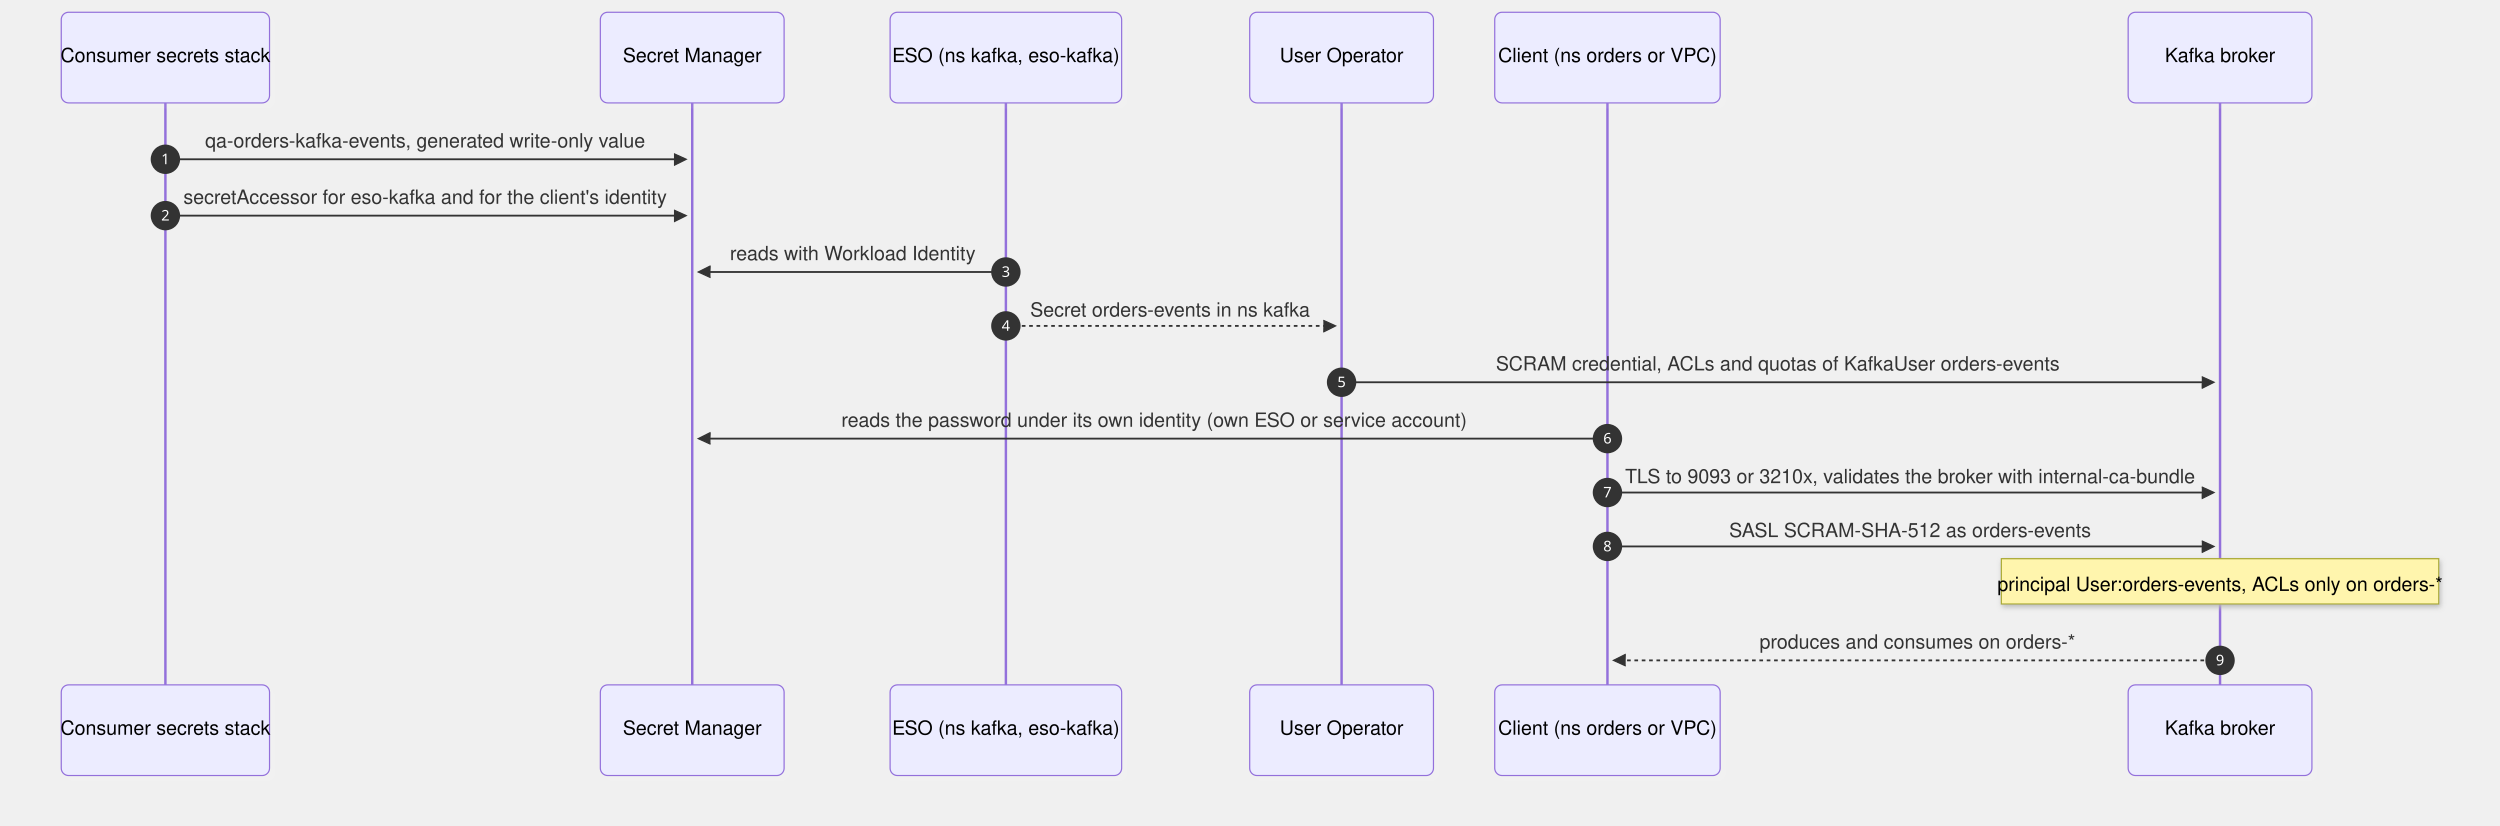
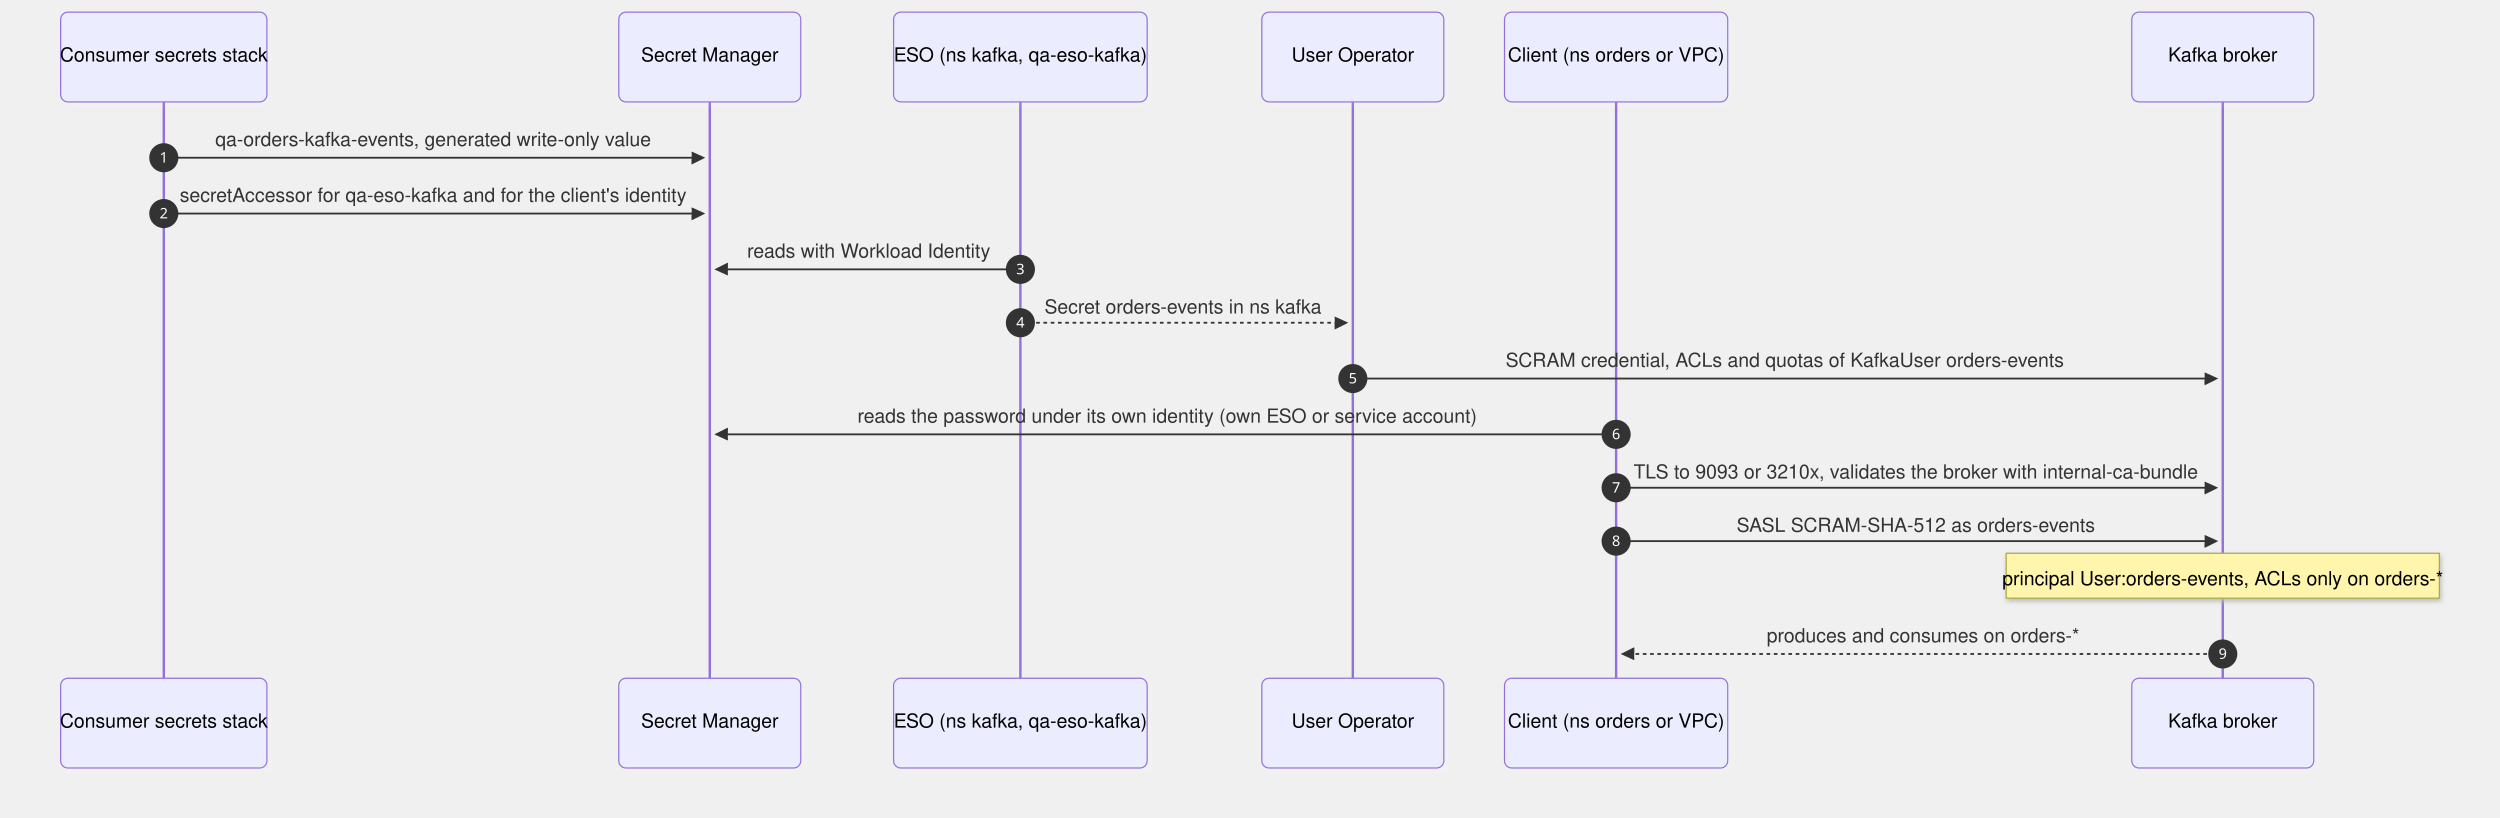
- <svg xmlns="http://www.w3.org/2000/svg" id="my-svg" width="100%" style="max-width: 2040.5px; background-color: white;" viewBox="-50 -10 2040.5 674" role="graphics-document document" aria-roledescription="sequence">
+ <svg xmlns="http://www.w3.org/2000/svg" id="my-svg" width="100%" style="max-width: 2060.5px; background-color: white;" viewBox="-50 -10 2060.5 674" role="graphics-document document" aria-roledescription="sequence">
  <g>
-     <rect x="1687" y="549" fill="#eaeaea" stroke="#666" width="150" height="74" name="K" rx="6" ry="6" class="actor actor-bottom" data-look="neo" filter="url(#my-svg-drop-shadow)" />
-     <text x="1762" y="586" dominant-baseline="central" alignment-baseline="central" class="actor actor-box" style="text-anchor: middle; font-size: 16px; font-weight: 400;">
-       <tspan x="1762" dy="0">Kafka broker</tspan>
+     <rect x="1707" y="549" fill="#eaeaea" stroke="#666" width="150" height="74" name="K" rx="6" ry="6" class="actor actor-bottom" data-look="neo" filter="url(#my-svg-drop-shadow)" />
+     <text x="1782" y="586" dominant-baseline="central" alignment-baseline="central" class="actor actor-box" style="text-anchor: middle; font-size: 16px; font-weight: 400;">
+       <tspan x="1782" dy="0">Kafka broker</tspan>
    </text>
  </g>
  <g>
-     <rect x="1170" y="549" fill="#eaeaea" stroke="#666" width="184" height="74" name="C" rx="6" ry="6" class="actor actor-bottom" data-look="neo" filter="url(#my-svg-drop-shadow)" />
-     <text x="1262" y="586" dominant-baseline="central" alignment-baseline="central" class="actor actor-box" style="text-anchor: middle; font-size: 16px; font-weight: 400;">
-       <tspan x="1262" dy="0">Client (ns orders or VPC)</tspan>
+     <rect x="1190" y="549" fill="#eaeaea" stroke="#666" width="184" height="74" name="C" rx="6" ry="6" class="actor actor-bottom" data-look="neo" filter="url(#my-svg-drop-shadow)" />
+     <text x="1282" y="586" dominant-baseline="central" alignment-baseline="central" class="actor actor-box" style="text-anchor: middle; font-size: 16px; font-weight: 400;">
+       <tspan x="1282" dy="0">Client (ns orders or VPC)</tspan>
    </text>
  </g>
  <g>
-     <rect x="970" y="549" fill="#eaeaea" stroke="#666" width="150" height="74" name="UO" rx="6" ry="6" class="actor actor-bottom" data-look="neo" filter="url(#my-svg-drop-shadow)" />
-     <text x="1045" y="586" dominant-baseline="central" alignment-baseline="central" class="actor actor-box" style="text-anchor: middle; font-size: 16px; font-weight: 400;">
-       <tspan x="1045" dy="0">User Operator</tspan>
+     <rect x="990" y="549" fill="#eaeaea" stroke="#666" width="150" height="74" name="UO" rx="6" ry="6" class="actor actor-bottom" data-look="neo" filter="url(#my-svg-drop-shadow)" />
+     <text x="1065" y="586" dominant-baseline="central" alignment-baseline="central" class="actor actor-box" style="text-anchor: middle; font-size: 16px; font-weight: 400;">
+       <tspan x="1065" dy="0">User Operator</tspan>
    </text>
  </g>
  <g>
-     <rect x="676.5" y="549" fill="#eaeaea" stroke="#666" width="189" height="74" name="ESO" rx="6" ry="6" class="actor actor-bottom" data-look="neo" filter="url(#my-svg-drop-shadow)" />
-     <text x="771" y="586" dominant-baseline="central" alignment-baseline="central" class="actor actor-box" style="text-anchor: middle; font-size: 16px; font-weight: 400;">
-       <tspan x="771" dy="0">ESO (ns kafka, eso-kafka)</tspan>
+     <rect x="686.5" y="549" fill="#eaeaea" stroke="#666" width="209" height="74" name="ESO" rx="6" ry="6" class="actor actor-bottom" data-look="neo" filter="url(#my-svg-drop-shadow)" />
+     <text x="791" y="586" dominant-baseline="central" alignment-baseline="central" class="actor actor-box" style="text-anchor: middle; font-size: 16px; font-weight: 400;">
+       <tspan x="791" dy="0">ESO (ns kafka, qa-eso-kafka)</tspan>
    </text>
  </g>
  <g>
-     <rect x="440" y="549" fill="#eaeaea" stroke="#666" width="150" height="74" name="SM" rx="6" ry="6" class="actor actor-bottom" data-look="neo" filter="url(#my-svg-drop-shadow)" />
-     <text x="515" y="586" dominant-baseline="central" alignment-baseline="central" class="actor actor-box" style="text-anchor: middle; font-size: 16px; font-weight: 400;">
-       <tspan x="515" dy="0">Secret Manager</tspan>
+     <rect x="460" y="549" fill="#eaeaea" stroke="#666" width="150" height="74" name="SM" rx="6" ry="6" class="actor actor-bottom" data-look="neo" filter="url(#my-svg-drop-shadow)" />
+     <text x="535" y="586" dominant-baseline="central" alignment-baseline="central" class="actor actor-box" style="text-anchor: middle; font-size: 16px; font-weight: 400;">
+       <tspan x="535" dy="0">Secret Manager</tspan>
    </text>
  </g>
  <g>
    <rect x="0" y="549" fill="#eaeaea" stroke="#666" width="170" height="74" name="SS" rx="6" ry="6" class="actor actor-bottom" data-look="neo" filter="url(#my-svg-drop-shadow)" />
    <text x="85" y="586" dominant-baseline="central" alignment-baseline="central" class="actor actor-box" style="text-anchor: middle; font-size: 16px; font-weight: 400;">
      <tspan x="85" dy="0">Consumer secrets stack</tspan>
    </text>
  </g>
  <g>
-     <line id="actor5" x1="1762" y1="74" x2="1762" y2="549" class="actor-line 200" stroke-width="0.5px" stroke="#999" name="K" data-et="life-line" data-id="K" />
+     <line id="actor5" x1="1782" y1="74" x2="1782" y2="549" class="actor-line 200" stroke-width="0.5px" stroke="#999" name="K" data-et="life-line" data-id="K" />
    <g id="root-5" data-look="neo" data-et="participant" data-type="participant" data-id="K">
-       <rect x="1687" y="0" fill="#eaeaea" stroke="#666" width="150" height="74" name="K" rx="6" ry="6" class="actor actor-top" data-look="neo" filter="url(#my-svg-drop-shadow)" />
-       <text x="1762" y="37" dominant-baseline="central" alignment-baseline="central" class="actor actor-box" style="text-anchor: middle; font-size: 16px; font-weight: 400;">
-         <tspan x="1762" dy="0">Kafka broker</tspan>
+       <rect x="1707" y="0" fill="#eaeaea" stroke="#666" width="150" height="74" name="K" rx="6" ry="6" class="actor actor-top" data-look="neo" filter="url(#my-svg-drop-shadow)" />
+       <text x="1782" y="37" dominant-baseline="central" alignment-baseline="central" class="actor actor-box" style="text-anchor: middle; font-size: 16px; font-weight: 400;">
+         <tspan x="1782" dy="0">Kafka broker</tspan>
      </text>
    </g>
  </g>
  <g>
-     <line id="actor4" x1="1262" y1="74" x2="1262" y2="549" class="actor-line 200" stroke-width="0.5px" stroke="#999" name="C" data-et="life-line" data-id="C" />
+     <line id="actor4" x1="1282" y1="74" x2="1282" y2="549" class="actor-line 200" stroke-width="0.5px" stroke="#999" name="C" data-et="life-line" data-id="C" />
    <g id="root-4" data-look="neo" data-et="participant" data-type="participant" data-id="C">
-       <rect x="1170" y="0" fill="#eaeaea" stroke="#666" width="184" height="74" name="C" rx="6" ry="6" class="actor actor-top" data-look="neo" filter="url(#my-svg-drop-shadow)" />
-       <text x="1262" y="37" dominant-baseline="central" alignment-baseline="central" class="actor actor-box" style="text-anchor: middle; font-size: 16px; font-weight: 400;">
-         <tspan x="1262" dy="0">Client (ns orders or VPC)</tspan>
+       <rect x="1190" y="0" fill="#eaeaea" stroke="#666" width="184" height="74" name="C" rx="6" ry="6" class="actor actor-top" data-look="neo" filter="url(#my-svg-drop-shadow)" />
+       <text x="1282" y="37" dominant-baseline="central" alignment-baseline="central" class="actor actor-box" style="text-anchor: middle; font-size: 16px; font-weight: 400;">
+         <tspan x="1282" dy="0">Client (ns orders or VPC)</tspan>
      </text>
    </g>
  </g>
  <g>
-     <line id="actor3" x1="1045" y1="74" x2="1045" y2="549" class="actor-line 200" stroke-width="0.5px" stroke="#999" name="UO" data-et="life-line" data-id="UO" />
+     <line id="actor3" x1="1065" y1="74" x2="1065" y2="549" class="actor-line 200" stroke-width="0.5px" stroke="#999" name="UO" data-et="life-line" data-id="UO" />
    <g id="root-3" data-look="neo" data-et="participant" data-type="participant" data-id="UO">
-       <rect x="970" y="0" fill="#eaeaea" stroke="#666" width="150" height="74" name="UO" rx="6" ry="6" class="actor actor-top" data-look="neo" filter="url(#my-svg-drop-shadow)" />
-       <text x="1045" y="37" dominant-baseline="central" alignment-baseline="central" class="actor actor-box" style="text-anchor: middle; font-size: 16px; font-weight: 400;">
-         <tspan x="1045" dy="0">User Operator</tspan>
+       <rect x="990" y="0" fill="#eaeaea" stroke="#666" width="150" height="74" name="UO" rx="6" ry="6" class="actor actor-top" data-look="neo" filter="url(#my-svg-drop-shadow)" />
+       <text x="1065" y="37" dominant-baseline="central" alignment-baseline="central" class="actor actor-box" style="text-anchor: middle; font-size: 16px; font-weight: 400;">
+         <tspan x="1065" dy="0">User Operator</tspan>
      </text>
    </g>
  </g>
  <g>
-     <line id="actor2" x1="771" y1="74" x2="771" y2="549" class="actor-line 200" stroke-width="0.5px" stroke="#999" name="ESO" data-et="life-line" data-id="ESO" />
+     <line id="actor2" x1="791" y1="74" x2="791" y2="549" class="actor-line 200" stroke-width="0.5px" stroke="#999" name="ESO" data-et="life-line" data-id="ESO" />
    <g id="root-2" data-look="neo" data-et="participant" data-type="participant" data-id="ESO">
-       <rect x="676.5" y="0" fill="#eaeaea" stroke="#666" width="189" height="74" name="ESO" rx="6" ry="6" class="actor actor-top" data-look="neo" filter="url(#my-svg-drop-shadow)" />
-       <text x="771" y="37" dominant-baseline="central" alignment-baseline="central" class="actor actor-box" style="text-anchor: middle; font-size: 16px; font-weight: 400;">
-         <tspan x="771" dy="0">ESO (ns kafka, eso-kafka)</tspan>
+       <rect x="686.5" y="0" fill="#eaeaea" stroke="#666" width="209" height="74" name="ESO" rx="6" ry="6" class="actor actor-top" data-look="neo" filter="url(#my-svg-drop-shadow)" />
+       <text x="791" y="37" dominant-baseline="central" alignment-baseline="central" class="actor actor-box" style="text-anchor: middle; font-size: 16px; font-weight: 400;">
+         <tspan x="791" dy="0">ESO (ns kafka, qa-eso-kafka)</tspan>
      </text>
    </g>
  </g>
  <g>
-     <line id="actor1" x1="515" y1="74" x2="515" y2="549" class="actor-line 200" stroke-width="0.5px" stroke="#999" name="SM" data-et="life-line" data-id="SM" />
+     <line id="actor1" x1="535" y1="74" x2="535" y2="549" class="actor-line 200" stroke-width="0.5px" stroke="#999" name="SM" data-et="life-line" data-id="SM" />
    <g id="root-1" data-look="neo" data-et="participant" data-type="participant" data-id="SM">
-       <rect x="440" y="0" fill="#eaeaea" stroke="#666" width="150" height="74" name="SM" rx="6" ry="6" class="actor actor-top" data-look="neo" filter="url(#my-svg-drop-shadow)" />
-       <text x="515" y="37" dominant-baseline="central" alignment-baseline="central" class="actor actor-box" style="text-anchor: middle; font-size: 16px; font-weight: 400;">
-         <tspan x="515" dy="0">Secret Manager</tspan>
+       <rect x="460" y="0" fill="#eaeaea" stroke="#666" width="150" height="74" name="SM" rx="6" ry="6" class="actor actor-top" data-look="neo" filter="url(#my-svg-drop-shadow)" />
+       <text x="535" y="37" dominant-baseline="central" alignment-baseline="central" class="actor actor-box" style="text-anchor: middle; font-size: 16px; font-weight: 400;">
+         <tspan x="535" dy="0">Secret Manager</tspan>
      </text>
    </g>
  </g>
  <g>
    <line id="actor0" x1="85" y1="74" x2="85" y2="549" class="actor-line 200" stroke-width="0.5px" stroke="#999" name="SS" data-et="life-line" data-id="SS" />
    <g id="root-0" data-look="neo" data-et="participant" data-type="participant" data-id="SS">
      <rect x="0" y="0" fill="#eaeaea" stroke="#666" width="170" height="74" name="SS" rx="6" ry="6" class="actor actor-top" data-look="neo" filter="url(#my-svg-drop-shadow)" />
      <text x="85" y="37" dominant-baseline="central" alignment-baseline="central" class="actor actor-box" style="text-anchor: middle; font-size: 16px; font-weight: 400;">
        <tspan x="85" dy="0">Consumer secrets stack</tspan>
      </text>
    </g>
  </g>
  <style>#my-svg{font-family:Helvetica,Arial,sans-serif;font-size:16px;fill:#333;}@keyframes edge-animation-frame{from{stroke-dashoffset:0;}}@keyframes dash{to{stroke-dashoffset:0;}}#my-svg .edge-animation-slow{stroke-dasharray:9,5!important;stroke-dashoffset:900;animation:dash 50s linear infinite;stroke-linecap:round;}#my-svg .edge-animation-fast{stroke-dasharray:9,5!important;stroke-dashoffset:900;animation:dash 20s linear infinite;stroke-linecap:round;}#my-svg .error-icon{fill:#552222;}#my-svg .error-text{fill:#552222;stroke:#552222;}#my-svg .edge-thickness-normal{stroke-width:1px;}#my-svg .edge-thickness-thick{stroke-width:3.5px;}#my-svg .edge-pattern-solid{stroke-dasharray:0;}#my-svg .edge-thickness-invisible{stroke-width:0;fill:none;}#my-svg .edge-pattern-dashed{stroke-dasharray:3;}#my-svg .edge-pattern-dotted{stroke-dasharray:2;}#my-svg .marker{fill:#333333;stroke:#333333;}#my-svg .marker.cross{stroke:#333333;}#my-svg svg{font-family:Helvetica,Arial,sans-serif;font-size:16px;}#my-svg p{margin:0;}#my-svg .actor{stroke:#9370DB;fill:#ECECFF;stroke-width:1;}#my-svg rect.actor.outer-path[data-look="neo"]{filter:drop-shadow(1px 2px 2px rgba(185, 185, 185, 1));}#my-svg rect.note[data-look="neo"]{stroke:#aaaa33;fill:#fff5ad;filter:drop-shadow(1px 2px 2px rgba(185, 185, 185, 1));}#my-svg text.actor&gt;tspan{fill:black;stroke:none;}#my-svg .actor-line{stroke:#9370DB;}#my-svg .innerArc{stroke-width:1.5;stroke-dasharray:none;}#my-svg .messageLine0{stroke-width:1.5;stroke-dasharray:none;stroke:#333;}#my-svg .messageLine1{stroke-width:1.5;stroke-dasharray:2,2;stroke:#333;}#my-svg [id$="-arrowhead"] path{fill:#333;stroke:#333;}#my-svg .sequenceNumber{fill:white;}#my-svg [id$="-sequencenumber"]{fill:#333;}#my-svg [id$="-crosshead"] path{fill:#333;stroke:#333;}#my-svg .messageText{fill:#333;stroke:none;}#my-svg .labelBox{stroke:#9370DB;fill:#ECECFF;filter:drop-shadow(1px 2px 2px rgba(185, 185, 185, 1));}#my-svg .labelText,#my-svg .labelText&gt;tspan{fill:black;stroke:none;}#my-svg .loopText,#my-svg .loopText&gt;tspan{fill:black;stroke:none;}#my-svg .sectionTitle,#my-svg .sectionTitle&gt;tspan{fill:black;stroke:none;}#my-svg .loopLine{stroke-width:2px;stroke-dasharray:2,2;stroke:#9370DB;fill:#9370DB;}#my-svg .note{stroke:#aaaa33;fill:#fff5ad;}#my-svg .noteText,#my-svg .noteText&gt;tspan{fill:black;stroke:none;}#my-svg .activation0{fill:#f4f4f4;stroke:#666;}#my-svg .activation1{fill:#f4f4f4;stroke:#666;}#my-svg .activation2{fill:#f4f4f4;stroke:#666;}#my-svg .actorPopupMenu{position:absolute;}#my-svg .actorPopupMenuPanel{position:absolute;fill:#ECECFF;box-shadow:0px 8px 16px 0px rgba(0,0,0,0.2);filter:drop-shadow(3px 5px 2px rgb(0 0 0 / 0.4));}#my-svg .actor-man circle,#my-svg line{fill:#ECECFF;stroke-width:2px;}#my-svg g rect.rect{filter:drop-shadow(1px 2px 2px rgba(185, 185, 185, 1));stroke:#9370DB;}#my-svg .node .neo-node{stroke:#9370DB;}#my-svg [data-look="neo"].node rect,#my-svg [data-look="neo"].cluster rect,#my-svg [data-look="neo"].node polygon{stroke:#9370DB;filter:drop-shadow(1px 2px 2px rgba(185, 185, 185, 1));}#my-svg [data-look="neo"].swimlane.cluster rect{filter:none;}#my-svg [data-look="neo"].node path{stroke:#9370DB;stroke-width:1px;}#my-svg [data-look="neo"].node .outer-path{filter:drop-shadow(1px 2px 2px rgba(185, 185, 185, 1));}#my-svg [data-look="neo"].node .neo-line path{stroke:#9370DB;filter:none;}#my-svg [data-look="neo"].node circle{stroke:#9370DB;filter:drop-shadow(1px 2px 2px rgba(185, 185, 185, 1));}#my-svg [data-look="neo"].node circle .state-start{fill:#000000;}#my-svg [data-look="neo"].icon-shape .icon{fill:#9370DB;filter:drop-shadow(1px 2px 2px rgba(185, 185, 185, 1));}#my-svg [data-look="neo"].icon-shape .icon-neo path{stroke:#9370DB;filter:drop-shadow(1px 2px 2px rgba(185, 185, 185, 1));}#my-svg :root{--mermaid-font-family:"trebuchet ms",verdana,arial,sans-serif;}</style>
  <g />
  <defs>
    <symbol id="my-svg-computer" width="24" height="24">
      <path transform="scale(.5)" d="M2 2v13h20v-13h-20zm18 11h-16v-9h16v9zm-10.228 6l.466-1h3.524l.467 1h-4.457zm14.228 3h-24l2-6h2.104l-1.33 4h18.45l-1.297-4h2.073l2 6zm-5-10h-14v-7h14v7z" />
    </symbol>
  </defs>
  <defs>
    <symbol id="my-svg-database" fill-rule="evenodd" clip-rule="evenodd">
      <path transform="scale(.5)" d="M12.258.001l.256.004.255.005.253.008.251.01.249.012.247.015.246.016.242.019.241.02.239.023.236.024.233.027.231.028.229.031.225.032.223.034.22.036.217.038.214.04.211.041.208.043.205.045.201.046.198.048.194.05.191.051.187.053.183.054.18.056.175.057.172.059.168.06.163.061.16.063.155.064.15.066.074.033.073.033.071.034.07.034.069.035.068.035.067.035.066.035.064.036.064.036.062.036.06.036.06.037.058.037.058.037.055.038.055.038.053.038.052.038.051.039.05.039.048.039.047.039.045.04.044.04.043.04.041.04.04.041.039.041.037.041.036.041.034.041.033.042.032.042.03.042.029.042.027.042.026.043.024.043.023.043.021.043.02.043.018.044.017.043.015.044.013.044.012.044.011.045.009.044.007.045.006.045.004.045.002.045.001.045v17l-.001.045-.002.045-.004.045-.006.045-.007.045-.009.044-.011.045-.012.044-.013.044-.015.044-.017.043-.018.044-.02.043-.021.043-.023.043-.024.043-.026.043-.027.042-.029.042-.03.042-.032.042-.033.042-.034.041-.036.041-.037.041-.039.041-.04.041-.041.04-.043.04-.044.04-.045.04-.047.039-.048.039-.05.039-.051.039-.052.038-.053.038-.055.038-.055.038-.058.037-.058.037-.06.037-.06.036-.062.036-.064.036-.064.036-.066.035-.067.035-.068.035-.069.035-.07.034-.071.034-.073.033-.074.033-.15.066-.155.064-.16.063-.163.061-.168.06-.172.059-.175.057-.18.056-.183.054-.187.053-.191.051-.194.05-.198.048-.201.046-.205.045-.208.043-.211.041-.214.04-.217.038-.22.036-.223.034-.225.032-.229.031-.231.028-.233.027-.236.024-.239.023-.241.02-.242.019-.246.016-.247.015-.249.012-.251.01-.253.008-.255.005-.256.004-.258.001-.258-.001-.256-.004-.255-.005-.253-.008-.251-.01-.249-.012-.247-.015-.245-.016-.243-.019-.241-.02-.238-.023-.236-.024-.234-.027-.231-.028-.228-.031-.226-.032-.223-.034-.22-.036-.217-.038-.214-.04-.211-.041-.208-.043-.204-.045-.201-.046-.198-.048-.195-.05-.19-.051-.187-.053-.184-.054-.179-.056-.176-.057-.172-.059-.167-.06-.164-.061-.159-.063-.155-.064-.151-.066-.074-.033-.072-.033-.072-.034-.07-.034-.069-.035-.068-.035-.067-.035-.066-.035-.064-.036-.063-.036-.062-.036-.061-.036-.06-.037-.058-.037-.057-.037-.056-.038-.055-.038-.053-.038-.052-.038-.051-.039-.049-.039-.049-.039-.046-.039-.046-.04-.044-.04-.043-.04-.041-.04-.04-.041-.039-.041-.037-.041-.036-.041-.034-.041-.033-.042-.032-.042-.03-.042-.029-.042-.027-.042-.026-.043-.024-.043-.023-.043-.021-.043-.02-.043-.018-.044-.017-.043-.015-.044-.013-.044-.012-.044-.011-.045-.009-.044-.007-.045-.006-.045-.004-.045-.002-.045-.001-.045v-17l.001-.045.002-.045.004-.045.006-.045.007-.045.009-.044.011-.045.012-.044.013-.044.015-.044.017-.043.018-.044.02-.043.021-.043.023-.043.024-.043.026-.043.027-.042.029-.042.03-.042.032-.042.033-.042.034-.041.036-.041.037-.041.039-.041.04-.041.041-.04.043-.04.044-.04.046-.04.046-.039.049-.039.049-.039.051-.039.052-.038.053-.038.055-.038.056-.038.057-.037.058-.037.06-.037.061-.036.062-.036.063-.036.064-.036.066-.035.067-.035.068-.035.069-.035.07-.034.072-.034.072-.033.074-.033.151-.066.155-.064.159-.063.164-.061.167-.06.172-.059.176-.057.179-.056.184-.054.187-.053.19-.051.195-.05.198-.048.201-.046.204-.045.208-.043.211-.041.214-.04.217-.038.22-.036.223-.034.226-.032.228-.031.231-.028.234-.027.236-.024.238-.023.241-.02.243-.019.245-.016.247-.015.249-.012.251-.01.253-.008.255-.005.256-.004.258-.001.258.001zm-9.258 20.499v.01l.001.021.003.021.004.022.005.021.006.022.007.022.009.023.01.022.011.023.012.023.013.023.015.023.016.024.017.023.018.024.019.024.021.024.022.025.023.024.024.025.052.049.056.05.061.051.066.051.07.051.075.051.079.052.084.052.088.052.092.052.097.052.102.051.105.052.11.052.114.051.119.051.123.051.127.05.131.05.135.05.139.048.144.049.147.047.152.047.155.047.16.045.163.045.167.043.171.043.176.041.178.041.183.039.187.039.19.037.194.035.197.035.202.033.204.031.209.03.212.029.216.027.219.025.222.024.226.021.23.02.233.018.236.016.24.015.243.012.246.01.249.008.253.005.256.004.259.001.26-.001.257-.004.254-.005.25-.008.247-.011.244-.012.241-.014.237-.016.233-.018.231-.021.226-.021.224-.024.22-.026.216-.027.212-.028.21-.031.205-.031.202-.034.198-.034.194-.036.191-.037.187-.039.183-.04.179-.04.175-.042.172-.043.168-.044.163-.045.16-.046.155-.046.152-.047.148-.048.143-.049.139-.049.136-.05.131-.05.126-.05.123-.051.118-.052.114-.051.11-.052.106-.052.101-.052.096-.052.092-.052.088-.053.083-.051.079-.052.074-.052.07-.051.065-.051.06-.051.056-.05.051-.05.023-.024.023-.025.021-.024.02-.024.019-.024.018-.024.017-.024.015-.023.014-.024.013-.023.012-.023.01-.023.01-.022.008-.022.006-.022.006-.022.004-.022.004-.021.001-.021.001-.021v-4.127l-.077.055-.08.053-.083.054-.085.053-.087.052-.09.052-.093.051-.095.05-.097.05-.1.049-.102.049-.105.048-.106.047-.109.047-.111.046-.114.045-.115.045-.118.044-.12.043-.122.042-.124.042-.126.041-.128.04-.13.04-.132.038-.134.038-.135.037-.138.037-.139.035-.142.035-.143.034-.144.033-.147.032-.148.031-.15.03-.151.03-.153.029-.154.027-.156.027-.158.026-.159.025-.161.024-.162.023-.163.022-.165.021-.166.02-.167.019-.169.018-.169.017-.171.016-.173.015-.173.014-.175.013-.175.012-.177.011-.178.01-.179.008-.179.008-.181.006-.182.005-.182.004-.184.003-.184.002h-.37l-.184-.002-.184-.003-.182-.004-.182-.005-.181-.006-.179-.008-.179-.008-.178-.01-.176-.011-.176-.012-.175-.013-.173-.014-.172-.015-.171-.016-.17-.017-.169-.018-.167-.019-.166-.02-.165-.021-.163-.022-.162-.023-.161-.024-.159-.025-.157-.026-.156-.027-.155-.027-.153-.029-.151-.03-.15-.03-.148-.031-.146-.032-.145-.033-.143-.034-.141-.035-.14-.035-.137-.037-.136-.037-.134-.038-.132-.038-.13-.04-.128-.04-.126-.041-.124-.042-.122-.042-.12-.044-.117-.043-.116-.045-.113-.045-.112-.046-.109-.047-.106-.047-.105-.048-.102-.049-.1-.049-.097-.05-.095-.05-.093-.052-.09-.051-.087-.052-.085-.053-.083-.054-.08-.054-.077-.054v4.127zm0-5.654v.011l.001.021.003.021.004.021.005.022.006.022.007.022.009.022.01.022.011.023.012.023.013.023.015.024.016.023.017.024.018.024.019.024.021.024.022.024.023.025.024.024.052.05.056.05.061.05.066.051.07.051.075.052.079.051.084.052.088.052.092.052.097.052.102.052.105.052.11.051.114.051.119.052.123.05.127.051.131.05.135.049.139.049.144.048.147.048.152.047.155.046.16.045.163.045.167.044.171.042.176.042.178.04.183.04.187.038.19.037.194.036.197.034.202.033.204.032.209.03.212.028.216.027.219.025.222.024.226.022.23.02.233.018.236.016.24.014.243.012.246.01.249.008.253.006.256.003.259.001.26-.001.257-.003.254-.006.25-.008.247-.01.244-.012.241-.015.237-.016.233-.018.231-.02.226-.022.224-.024.22-.025.216-.027.212-.029.21-.03.205-.032.202-.033.198-.035.194-.036.191-.037.187-.039.183-.039.179-.041.175-.042.172-.043.168-.044.163-.045.16-.045.155-.047.152-.047.148-.048.143-.048.139-.05.136-.049.131-.05.126-.051.123-.051.118-.051.114-.052.11-.052.106-.052.101-.052.096-.052.092-.052.088-.052.083-.052.079-.052.074-.051.07-.052.065-.051.06-.05.056-.051.051-.049.023-.025.023-.024.021-.025.02-.024.019-.024.018-.024.017-.024.015-.023.014-.023.013-.024.012-.022.01-.023.01-.023.008-.022.006-.022.006-.022.004-.021.004-.022.001-.021.001-.021v-4.139l-.077.054-.08.054-.083.054-.085.052-.087.053-.09.051-.093.051-.095.051-.097.05-.1.049-.102.049-.105.048-.106.047-.109.047-.111.046-.114.045-.115.044-.118.044-.12.044-.122.042-.124.042-.126.041-.128.04-.13.039-.132.039-.134.038-.135.037-.138.036-.139.036-.142.035-.143.033-.144.033-.147.033-.148.031-.15.03-.151.03-.153.028-.154.028-.156.027-.158.026-.159.025-.161.024-.162.023-.163.022-.165.021-.166.02-.167.019-.169.018-.169.017-.171.016-.173.015-.173.014-.175.013-.175.012-.177.011-.178.009-.179.009-.179.007-.181.007-.182.005-.182.004-.184.003-.184.002h-.37l-.184-.002-.184-.003-.182-.004-.182-.005-.181-.007-.179-.007-.179-.009-.178-.009-.176-.011-.176-.012-.175-.013-.173-.014-.172-.015-.171-.016-.17-.017-.169-.018-.167-.019-.166-.02-.165-.021-.163-.022-.162-.023-.161-.024-.159-.025-.157-.026-.156-.027-.155-.028-.153-.028-.151-.03-.15-.03-.148-.031-.146-.033-.145-.033-.143-.033-.141-.035-.14-.036-.137-.036-.136-.037-.134-.038-.132-.039-.13-.039-.128-.04-.126-.041-.124-.042-.122-.043-.12-.043-.117-.044-.116-.044-.113-.046-.112-.046-.109-.046-.106-.047-.105-.048-.102-.049-.1-.049-.097-.05-.095-.051-.093-.051-.09-.051-.087-.053-.085-.052-.083-.054-.08-.054-.077-.054v4.139zm0-5.666v.011l.001.02.003.022.004.021.005.022.006.021.007.022.009.023.01.022.011.023.012.023.013.023.015.023.016.024.017.024.018.023.019.024.021.025.022.024.023.024.024.025.052.05.056.05.061.05.066.051.07.051.075.052.079.051.084.052.088.052.092.052.097.052.102.052.105.051.11.052.114.051.119.051.123.051.127.05.131.05.135.05.139.049.144.048.147.048.152.047.155.046.16.045.163.045.167.043.171.043.176.042.178.04.183.04.187.038.19.037.194.036.197.034.202.033.204.032.209.03.212.028.216.027.219.025.222.024.226.021.23.02.233.018.236.017.24.014.243.012.246.01.249.008.253.006.256.003.259.001.26-.001.257-.003.254-.006.25-.008.247-.01.244-.013.241-.014.237-.016.233-.018.231-.02.226-.022.224-.024.22-.025.216-.027.212-.029.21-.03.205-.032.202-.033.198-.035.194-.036.191-.037.187-.039.183-.039.179-.041.175-.042.172-.043.168-.044.163-.045.16-.045.155-.047.152-.047.148-.048.143-.049.139-.049.136-.049.131-.051.126-.05.123-.051.118-.052.114-.051.11-.052.106-.052.101-.052.096-.052.092-.052.088-.052.083-.052.079-.052.074-.052.07-.051.065-.051.06-.051.056-.05.051-.049.023-.025.023-.025.021-.024.02-.024.019-.024.018-.024.017-.024.015-.023.014-.024.013-.023.012-.023.01-.022.01-.023.008-.022.006-.022.006-.022.004-.022.004-.021.001-.021.001-.021v-4.153l-.077.054-.08.054-.083.053-.085.053-.087.053-.09.051-.093.051-.095.051-.097.05-.1.049-.102.048-.105.048-.106.048-.109.046-.111.046-.114.046-.115.044-.118.044-.12.043-.122.043-.124.042-.126.041-.128.04-.13.039-.132.039-.134.038-.135.037-.138.036-.139.036-.142.034-.143.034-.144.033-.147.032-.148.032-.15.03-.151.03-.153.028-.154.028-.156.027-.158.026-.159.024-.161.024-.162.023-.163.023-.165.021-.166.02-.167.019-.169.018-.169.017-.171.016-.173.015-.173.014-.175.013-.175.012-.177.01-.178.01-.179.009-.179.007-.181.006-.182.006-.182.004-.184.003-.184.001-.185.001-.185-.001-.184-.001-.184-.003-.182-.004-.182-.006-.181-.006-.179-.007-.179-.009-.178-.01-.176-.01-.176-.012-.175-.013-.173-.014-.172-.015-.171-.016-.17-.017-.169-.018-.167-.019-.166-.02-.165-.021-.163-.023-.162-.023-.161-.024-.159-.024-.157-.026-.156-.027-.155-.028-.153-.028-.151-.03-.15-.03-.148-.032-.146-.032-.145-.033-.143-.034-.141-.034-.14-.036-.137-.036-.136-.037-.134-.038-.132-.039-.13-.039-.128-.041-.126-.041-.124-.041-.122-.043-.12-.043-.117-.044-.116-.044-.113-.046-.112-.046-.109-.046-.106-.048-.105-.048-.102-.048-.1-.05-.097-.049-.095-.051-.093-.051-.09-.052-.087-.052-.085-.053-.083-.053-.08-.054-.077-.054v4.153zm8.74-8.179l-.257.004-.254.005-.25.008-.247.011-.244.012-.241.014-.237.016-.233.018-.231.021-.226.022-.224.023-.22.026-.216.027-.212.028-.21.031-.205.032-.202.033-.198.034-.194.036-.191.038-.187.038-.183.04-.179.041-.175.042-.172.043-.168.043-.163.045-.16.046-.155.046-.152.048-.148.048-.143.048-.139.049-.136.05-.131.05-.126.051-.123.051-.118.051-.114.052-.11.052-.106.052-.101.052-.096.052-.092.052-.088.052-.083.052-.079.052-.074.051-.07.052-.065.051-.06.05-.056.05-.051.05-.023.025-.023.024-.021.024-.02.025-.019.024-.018.024-.017.023-.015.024-.014.023-.013.023-.012.023-.01.023-.01.022-.008.022-.006.023-.006.021-.004.022-.004.021-.001.021-.001.021.001.021.001.021.004.021.004.022.006.021.006.023.008.022.01.022.01.023.012.023.013.023.014.023.015.024.017.023.018.024.019.024.02.025.021.024.023.024.023.025.051.05.056.05.06.05.065.051.07.052.074.051.079.052.083.052.088.052.092.052.096.052.101.052.106.052.11.052.114.052.118.051.123.051.126.051.131.05.136.05.139.049.143.048.148.048.152.048.155.046.16.046.163.045.168.043.172.043.175.042.179.041.183.04.187.038.191.038.194.036.198.034.202.033.205.032.21.031.212.028.216.027.22.026.224.023.226.022.231.021.233.018.237.016.241.014.244.012.247.011.25.008.254.005.257.004.26.001.26-.001.257-.004.254-.005.25-.008.247-.011.244-.012.241-.014.237-.016.233-.018.231-.021.226-.022.224-.023.22-.026.216-.027.212-.028.21-.031.205-.032.202-.033.198-.034.194-.036.191-.038.187-.038.183-.04.179-.041.175-.042.172-.043.168-.043.163-.045.16-.046.155-.046.152-.048.148-.048.143-.048.139-.049.136-.05.131-.05.126-.051.123-.051.118-.051.114-.052.11-.052.106-.052.101-.052.096-.052.092-.052.088-.052.083-.052.079-.052.074-.051.07-.052.065-.051.06-.05.056-.05.051-.05.023-.025.023-.024.021-.024.02-.025.019-.024.018-.024.017-.023.015-.024.014-.023.013-.023.012-.023.01-.023.01-.022.008-.022.006-.023.006-.021.004-.022.004-.021.001-.021.001-.021-.001-.021-.001-.021-.004-.021-.004-.022-.006-.021-.006-.023-.008-.022-.01-.022-.01-.023-.012-.023-.013-.023-.014-.023-.015-.024-.017-.023-.018-.024-.019-.024-.02-.025-.021-.024-.023-.024-.023-.025-.051-.05-.056-.05-.06-.05-.065-.051-.07-.052-.074-.051-.079-.052-.083-.052-.088-.052-.092-.052-.096-.052-.101-.052-.106-.052-.11-.052-.114-.052-.118-.051-.123-.051-.126-.051-.131-.05-.136-.05-.139-.049-.143-.048-.148-.048-.152-.048-.155-.046-.16-.046-.163-.045-.168-.043-.172-.043-.175-.042-.179-.041-.183-.04-.187-.038-.191-.038-.194-.036-.198-.034-.202-.033-.205-.032-.21-.031-.212-.028-.216-.027-.22-.026-.224-.023-.226-.022-.231-.021-.233-.018-.237-.016-.241-.014-.244-.012-.247-.011-.25-.008-.254-.005-.257-.004-.26-.001-.26.001z" />
    </symbol>
  </defs>
  <defs>
    <symbol id="my-svg-clock" width="24" height="24">
      <path transform="scale(.5)" d="M12 2c5.514 0 10 4.486 10 10s-4.486 10-10 10-10-4.486-10-10 4.486-10 10-10zm0-2c-6.627 0-12 5.373-12 12s5.373 12 12 12 12-5.373 12-12-5.373-12-12-12zm5.848 12.459c.202.038.202.333.001.372-1.907.361-6.045 1.111-6.547 1.111-.719 0-1.301-.582-1.301-1.301 0-.512.77-5.447 1.125-7.445.034-.192.312-.181.343.014l.985 6.238 5.394 1.011z" />
    </symbol>
  </defs>
  <defs>
    <marker id="my-svg-arrowhead" refX="7.9" refY="5" markerUnits="userSpaceOnUse" markerWidth="12" markerHeight="12" orient="auto-start-reverse">
      <path d="M -1 0 L 10 5 L 0 10 z" />
    </marker>
  </defs>
  <defs>
    <marker id="my-svg-crosshead" markerWidth="15" markerHeight="8" orient="auto" refX="4" refY="4.5">
      <path fill="none" stroke="#000000" stroke-width="1pt" d="M 1,2 L 6,7 M 6,2 L 1,7" style="stroke-dasharray: 0, 0;" />
    </marker>
  </defs>
  <defs>
    <marker id="my-svg-filled-head" refX="15.5" refY="7" markerWidth="20" markerHeight="28" orient="auto">
      <path d="M 18,7 L9,13 L14,7 L9,1 Z" />
    </marker>
  </defs>
  <defs>
    <marker id="my-svg-sequencenumber" refX="15" refY="15" markerWidth="60" markerHeight="40" orient="auto">
      <circle cx="15" cy="15" r="6" />
    </marker>
  </defs>
  <defs>
    <marker id="my-svg-solidTopArrowHead" refX="7.9" refY="7.25" markerUnits="userSpaceOnUse" markerWidth="12" markerHeight="12" orient="auto-start-reverse">
      <path d="M 0 0 L 10 8 L 0 8 z" />
    </marker>
  </defs>
  <defs>
    <marker id="my-svg-solidBottomArrowHead" refX="7.9" refY="0.75" markerUnits="userSpaceOnUse" markerWidth="12" markerHeight="12" orient="auto-start-reverse">
      <path d="M 0 0 L 10 0 L 0 8 z" />
    </marker>
  </defs>
  <defs>
    <marker id="my-svg-stickTopArrowHead" refX="7.5" refY="7" markerUnits="userSpaceOnUse" markerWidth="12" markerHeight="12" orient="auto-start-reverse">
      <path d="M 0 0 L 7 7" stroke="black" stroke-width="1.5" fill="none" />
    </marker>
  </defs>
  <defs>
    <marker id="my-svg-stickBottomArrowHead" refX="7.5" refY="0" markerUnits="userSpaceOnUse" markerWidth="12" markerHeight="12" orient="auto-start-reverse">
      <path d="M 0 7 L 7 0" stroke="black" stroke-width="1.5" fill="none" />
    </marker>
  </defs>
  <defs>
    <filter id="my-svg-drop-shadow" height="130%" width="130%">
      <feDropShadow dx="4" dy="4" stdDeviation="0" flood-opacity="0.06" flood-color="#FFFFFF" />
    </filter>
  </defs>
  <g data-et="note" data-id="i9">
-     <rect x="1583.5" y="446" fill="#EDF2AE" stroke="#666" width="357" height="37" class="note" data-look="neo" />
-     <text x="1762" y="451" text-anchor="middle" dominant-baseline="middle" alignment-baseline="middle" class="noteText" dy="1em" style="font-size: 16px; font-weight: 400;">
-       <tspan x="1762">principal User:orders-events, ACLs only on orders-*</tspan>
+     <rect x="1603.5" y="446" fill="#EDF2AE" stroke="#666" width="357" height="37" class="note" data-look="neo" />
+     <text x="1782" y="451" text-anchor="middle" dominant-baseline="middle" alignment-baseline="middle" class="noteText" dy="1em" style="font-size: 16px; font-weight: 400;">
+       <tspan x="1782">principal User:orders-events, ACLs only on orders-*</tspan>
    </text>
  </g>
-   <text x="297" y="89" text-anchor="middle" dominant-baseline="middle" alignment-baseline="middle" class="messageText" dy="1em" style="font-size: 16px; font-weight: 400;">qa-orders-kafka-events, generated write-only value</text>
-   <line x1="92" y1="120" x2="508" y2="120" class="messageLine0" data-et="message" data-id="i1" data-from="SS" data-to="SM" stroke-width="2" stroke="none" marker-end="url(#my-svg-arrowhead)" style="fill: none;" />
+   <text x="307" y="89" text-anchor="middle" dominant-baseline="middle" alignment-baseline="middle" class="messageText" dy="1em" style="font-size: 16px; font-weight: 400;">qa-orders-kafka-events, generated write-only value</text>
+   <line x1="92" y1="120" x2="528" y2="120" class="messageLine0" data-et="message" data-id="i1" data-from="SS" data-to="SM" stroke-width="2" stroke="none" marker-end="url(#my-svg-arrowhead)" style="fill: none;" />
  <line x1="85" y1="120" x2="85" y2="120" stroke-width="0" marker-start="url(#my-svg-sequencenumber)" />
  <text x="85" y="124" font-family="sans-serif" font-size="12px" text-anchor="middle" class="sequenceNumber">1</text>
-   <text x="297" y="135" text-anchor="middle" dominant-baseline="middle" alignment-baseline="middle" class="messageText" dy="1em" style="font-size: 16px; font-weight: 400;">secretAccessor for eso-kafka and for the client's identity</text>
-   <line x1="92" y1="166" x2="508" y2="166" class="messageLine0" data-et="message" data-id="i2" data-from="SS" data-to="SM" stroke-width="2" stroke="none" marker-end="url(#my-svg-arrowhead)" style="fill: none;" />
+   <text x="307" y="135" text-anchor="middle" dominant-baseline="middle" alignment-baseline="middle" class="messageText" dy="1em" style="font-size: 16px; font-weight: 400;">secretAccessor for qa-eso-kafka and for the client's identity</text>
+   <line x1="92" y1="166" x2="528" y2="166" class="messageLine0" data-et="message" data-id="i2" data-from="SS" data-to="SM" stroke-width="2" stroke="none" marker-end="url(#my-svg-arrowhead)" style="fill: none;" />
  <line x1="85" y1="166" x2="85" y2="166" stroke-width="0" marker-start="url(#my-svg-sequencenumber)" />
  <text x="85" y="170" font-family="sans-serif" font-size="12px" text-anchor="middle" class="sequenceNumber">2</text>
-   <text x="646" y="181" text-anchor="middle" dominant-baseline="middle" alignment-baseline="middle" class="messageText" dy="1em" style="font-size: 16px; font-weight: 400;">reads with Workload Identity</text>
-   <line x1="776" y1="212" x2="522" y2="212" class="messageLine0" data-et="message" data-id="i3" data-from="ESO" data-to="SM" stroke-width="2" stroke="none" marker-end="url(#my-svg-arrowhead)" style="fill: none;" />
-   <line x1="771" y1="212" x2="771" y2="212" stroke-width="0" marker-start="url(#my-svg-sequencenumber)" />
-   <text x="771" y="216" font-family="sans-serif" font-size="12px" text-anchor="middle" class="sequenceNumber">3</text>
-   <text x="905" y="227" text-anchor="middle" dominant-baseline="middle" alignment-baseline="middle" class="messageText" dy="1em" style="font-size: 16px; font-weight: 400;">Secret orders-events in ns kafka</text>
-   <line x1="778" y1="256" x2="1038" y2="256" class="messageLine1" data-et="message" data-id="i4" data-from="ESO" data-to="UO" stroke-width="2" stroke="none" marker-end="url(#my-svg-arrowhead)" style="stroke-dasharray: 3, 3; fill: none;" />
-   <line x1="771" y1="256" x2="771" y2="256" stroke-width="0" marker-start="url(#my-svg-sequencenumber)" />
-   <text x="771" y="260" font-family="sans-serif" font-size="12px" text-anchor="middle" class="sequenceNumber">4</text>
-   <text x="1401" y="271" text-anchor="middle" dominant-baseline="middle" alignment-baseline="middle" class="messageText" dy="1em" style="font-size: 16px; font-weight: 400;">SCRAM credential, ACLs and quotas of KafkaUser orders-events</text>
-   <line x1="1052" y1="302" x2="1755" y2="302" class="messageLine0" data-et="message" data-id="i5" data-from="UO" data-to="K" stroke-width="2" stroke="none" marker-end="url(#my-svg-arrowhead)" style="fill: none;" />
-   <line x1="1045" y1="302" x2="1045" y2="302" stroke-width="0" marker-start="url(#my-svg-sequencenumber)" />
-   <text x="1045" y="306" font-family="sans-serif" font-size="12px" text-anchor="middle" class="sequenceNumber">5</text>
-   <text x="892" y="317" text-anchor="middle" dominant-baseline="middle" alignment-baseline="middle" class="messageText" dy="1em" style="font-size: 16px; font-weight: 400;">reads the password under its own identity (own ESO or service account)</text>
-   <line x1="1267" y1="348" x2="522" y2="348" class="messageLine0" data-et="message" data-id="i6" data-from="C" data-to="SM" stroke-width="2" stroke="none" marker-end="url(#my-svg-arrowhead)" style="fill: none;" />
-   <line x1="1262" y1="348" x2="1262" y2="348" stroke-width="0" marker-start="url(#my-svg-sequencenumber)" />
-   <text x="1262" y="352" font-family="sans-serif" font-size="12px" text-anchor="middle" class="sequenceNumber">6</text>
-   <text x="1509" y="363" text-anchor="middle" dominant-baseline="middle" alignment-baseline="middle" class="messageText" dy="1em" style="font-size: 16px; font-weight: 400;">TLS to 9093 or 3210x, validates the broker with internal-ca-bundle</text>
-   <line x1="1269" y1="392" x2="1755" y2="392" class="messageLine0" data-et="message" data-id="i7" data-from="C" data-to="K" stroke-width="2" stroke="none" marker-end="url(#my-svg-arrowhead)" style="fill: none;" />
-   <line x1="1262" y1="392" x2="1262" y2="392" stroke-width="0" marker-start="url(#my-svg-sequencenumber)" />
-   <text x="1262" y="396" font-family="sans-serif" font-size="12px" text-anchor="middle" class="sequenceNumber">7</text>
-   <text x="1509" y="407" text-anchor="middle" dominant-baseline="middle" alignment-baseline="middle" class="messageText" dy="1em" style="font-size: 16px; font-weight: 400;">SASL SCRAM-SHA-512 as orders-events</text>
-   <line x1="1269" y1="436" x2="1755" y2="436" class="messageLine0" data-et="message" data-id="i8" data-from="C" data-to="K" stroke-width="2" stroke="none" marker-end="url(#my-svg-arrowhead)" style="fill: none;" />
-   <line x1="1262" y1="436" x2="1262" y2="436" stroke-width="0" marker-start="url(#my-svg-sequencenumber)" />
-   <text x="1262" y="440" font-family="sans-serif" font-size="12px" text-anchor="middle" class="sequenceNumber">8</text>
-   <text x="1515" y="498" text-anchor="middle" dominant-baseline="middle" alignment-baseline="middle" class="messageText" dy="1em" style="font-size: 16px; font-weight: 400;">produces and consumes on orders-*</text>
-   <line x1="1767" y1="529" x2="1269" y2="529" class="messageLine1" data-et="message" data-id="i10" data-from="K" data-to="C" stroke-width="2" stroke="none" marker-end="url(#my-svg-arrowhead)" style="stroke-dasharray: 3, 3; fill: none;" />
-   <line x1="1762" y1="529" x2="1762" y2="529" stroke-width="0" marker-start="url(#my-svg-sequencenumber)" />
-   <text x="1762" y="533" font-family="sans-serif" font-size="12px" text-anchor="middle" class="sequenceNumber">9</text>
+   <text x="666" y="181" text-anchor="middle" dominant-baseline="middle" alignment-baseline="middle" class="messageText" dy="1em" style="font-size: 16px; font-weight: 400;">reads with Workload Identity</text>
+   <line x1="796" y1="212" x2="542" y2="212" class="messageLine0" data-et="message" data-id="i3" data-from="ESO" data-to="SM" stroke-width="2" stroke="none" marker-end="url(#my-svg-arrowhead)" style="fill: none;" />
+   <line x1="791" y1="212" x2="791" y2="212" stroke-width="0" marker-start="url(#my-svg-sequencenumber)" />
+   <text x="791" y="216" font-family="sans-serif" font-size="12px" text-anchor="middle" class="sequenceNumber">3</text>
+   <text x="925" y="227" text-anchor="middle" dominant-baseline="middle" alignment-baseline="middle" class="messageText" dy="1em" style="font-size: 16px; font-weight: 400;">Secret orders-events in ns kafka</text>
+   <line x1="798" y1="256" x2="1058" y2="256" class="messageLine1" data-et="message" data-id="i4" data-from="ESO" data-to="UO" stroke-width="2" stroke="none" marker-end="url(#my-svg-arrowhead)" style="stroke-dasharray: 3, 3; fill: none;" />
+   <line x1="791" y1="256" x2="791" y2="256" stroke-width="0" marker-start="url(#my-svg-sequencenumber)" />
+   <text x="791" y="260" font-family="sans-serif" font-size="12px" text-anchor="middle" class="sequenceNumber">4</text>
+   <text x="1421" y="271" text-anchor="middle" dominant-baseline="middle" alignment-baseline="middle" class="messageText" dy="1em" style="font-size: 16px; font-weight: 400;">SCRAM credential, ACLs and quotas of KafkaUser orders-events</text>
+   <line x1="1072" y1="302" x2="1775" y2="302" class="messageLine0" data-et="message" data-id="i5" data-from="UO" data-to="K" stroke-width="2" stroke="none" marker-end="url(#my-svg-arrowhead)" style="fill: none;" />
+   <line x1="1065" y1="302" x2="1065" y2="302" stroke-width="0" marker-start="url(#my-svg-sequencenumber)" />
+   <text x="1065" y="306" font-family="sans-serif" font-size="12px" text-anchor="middle" class="sequenceNumber">5</text>
+   <text x="912" y="317" text-anchor="middle" dominant-baseline="middle" alignment-baseline="middle" class="messageText" dy="1em" style="font-size: 16px; font-weight: 400;">reads the password under its own identity (own ESO or service account)</text>
+   <line x1="1287" y1="348" x2="542" y2="348" class="messageLine0" data-et="message" data-id="i6" data-from="C" data-to="SM" stroke-width="2" stroke="none" marker-end="url(#my-svg-arrowhead)" style="fill: none;" />
+   <line x1="1282" y1="348" x2="1282" y2="348" stroke-width="0" marker-start="url(#my-svg-sequencenumber)" />
+   <text x="1282" y="352" font-family="sans-serif" font-size="12px" text-anchor="middle" class="sequenceNumber">6</text>
+   <text x="1529" y="363" text-anchor="middle" dominant-baseline="middle" alignment-baseline="middle" class="messageText" dy="1em" style="font-size: 16px; font-weight: 400;">TLS to 9093 or 3210x, validates the broker with internal-ca-bundle</text>
+   <line x1="1289" y1="392" x2="1775" y2="392" class="messageLine0" data-et="message" data-id="i7" data-from="C" data-to="K" stroke-width="2" stroke="none" marker-end="url(#my-svg-arrowhead)" style="fill: none;" />
+   <line x1="1282" y1="392" x2="1282" y2="392" stroke-width="0" marker-start="url(#my-svg-sequencenumber)" />
+   <text x="1282" y="396" font-family="sans-serif" font-size="12px" text-anchor="middle" class="sequenceNumber">7</text>
+   <text x="1529" y="407" text-anchor="middle" dominant-baseline="middle" alignment-baseline="middle" class="messageText" dy="1em" style="font-size: 16px; font-weight: 400;">SASL SCRAM-SHA-512 as orders-events</text>
+   <line x1="1289" y1="436" x2="1775" y2="436" class="messageLine0" data-et="message" data-id="i8" data-from="C" data-to="K" stroke-width="2" stroke="none" marker-end="url(#my-svg-arrowhead)" style="fill: none;" />
+   <line x1="1282" y1="436" x2="1282" y2="436" stroke-width="0" marker-start="url(#my-svg-sequencenumber)" />
+   <text x="1282" y="440" font-family="sans-serif" font-size="12px" text-anchor="middle" class="sequenceNumber">8</text>
+   <text x="1535" y="498" text-anchor="middle" dominant-baseline="middle" alignment-baseline="middle" class="messageText" dy="1em" style="font-size: 16px; font-weight: 400;">produces and consumes on orders-*</text>
+   <line x1="1787" y1="529" x2="1289" y2="529" class="messageLine1" data-et="message" data-id="i10" data-from="K" data-to="C" stroke-width="2" stroke="none" marker-end="url(#my-svg-arrowhead)" style="stroke-dasharray: 3, 3; fill: none;" />
+   <line x1="1782" y1="529" x2="1782" y2="529" stroke-width="0" marker-start="url(#my-svg-sequencenumber)" />
+   <text x="1782" y="533" font-family="sans-serif" font-size="12px" text-anchor="middle" class="sequenceNumber">9</text>
</svg>
